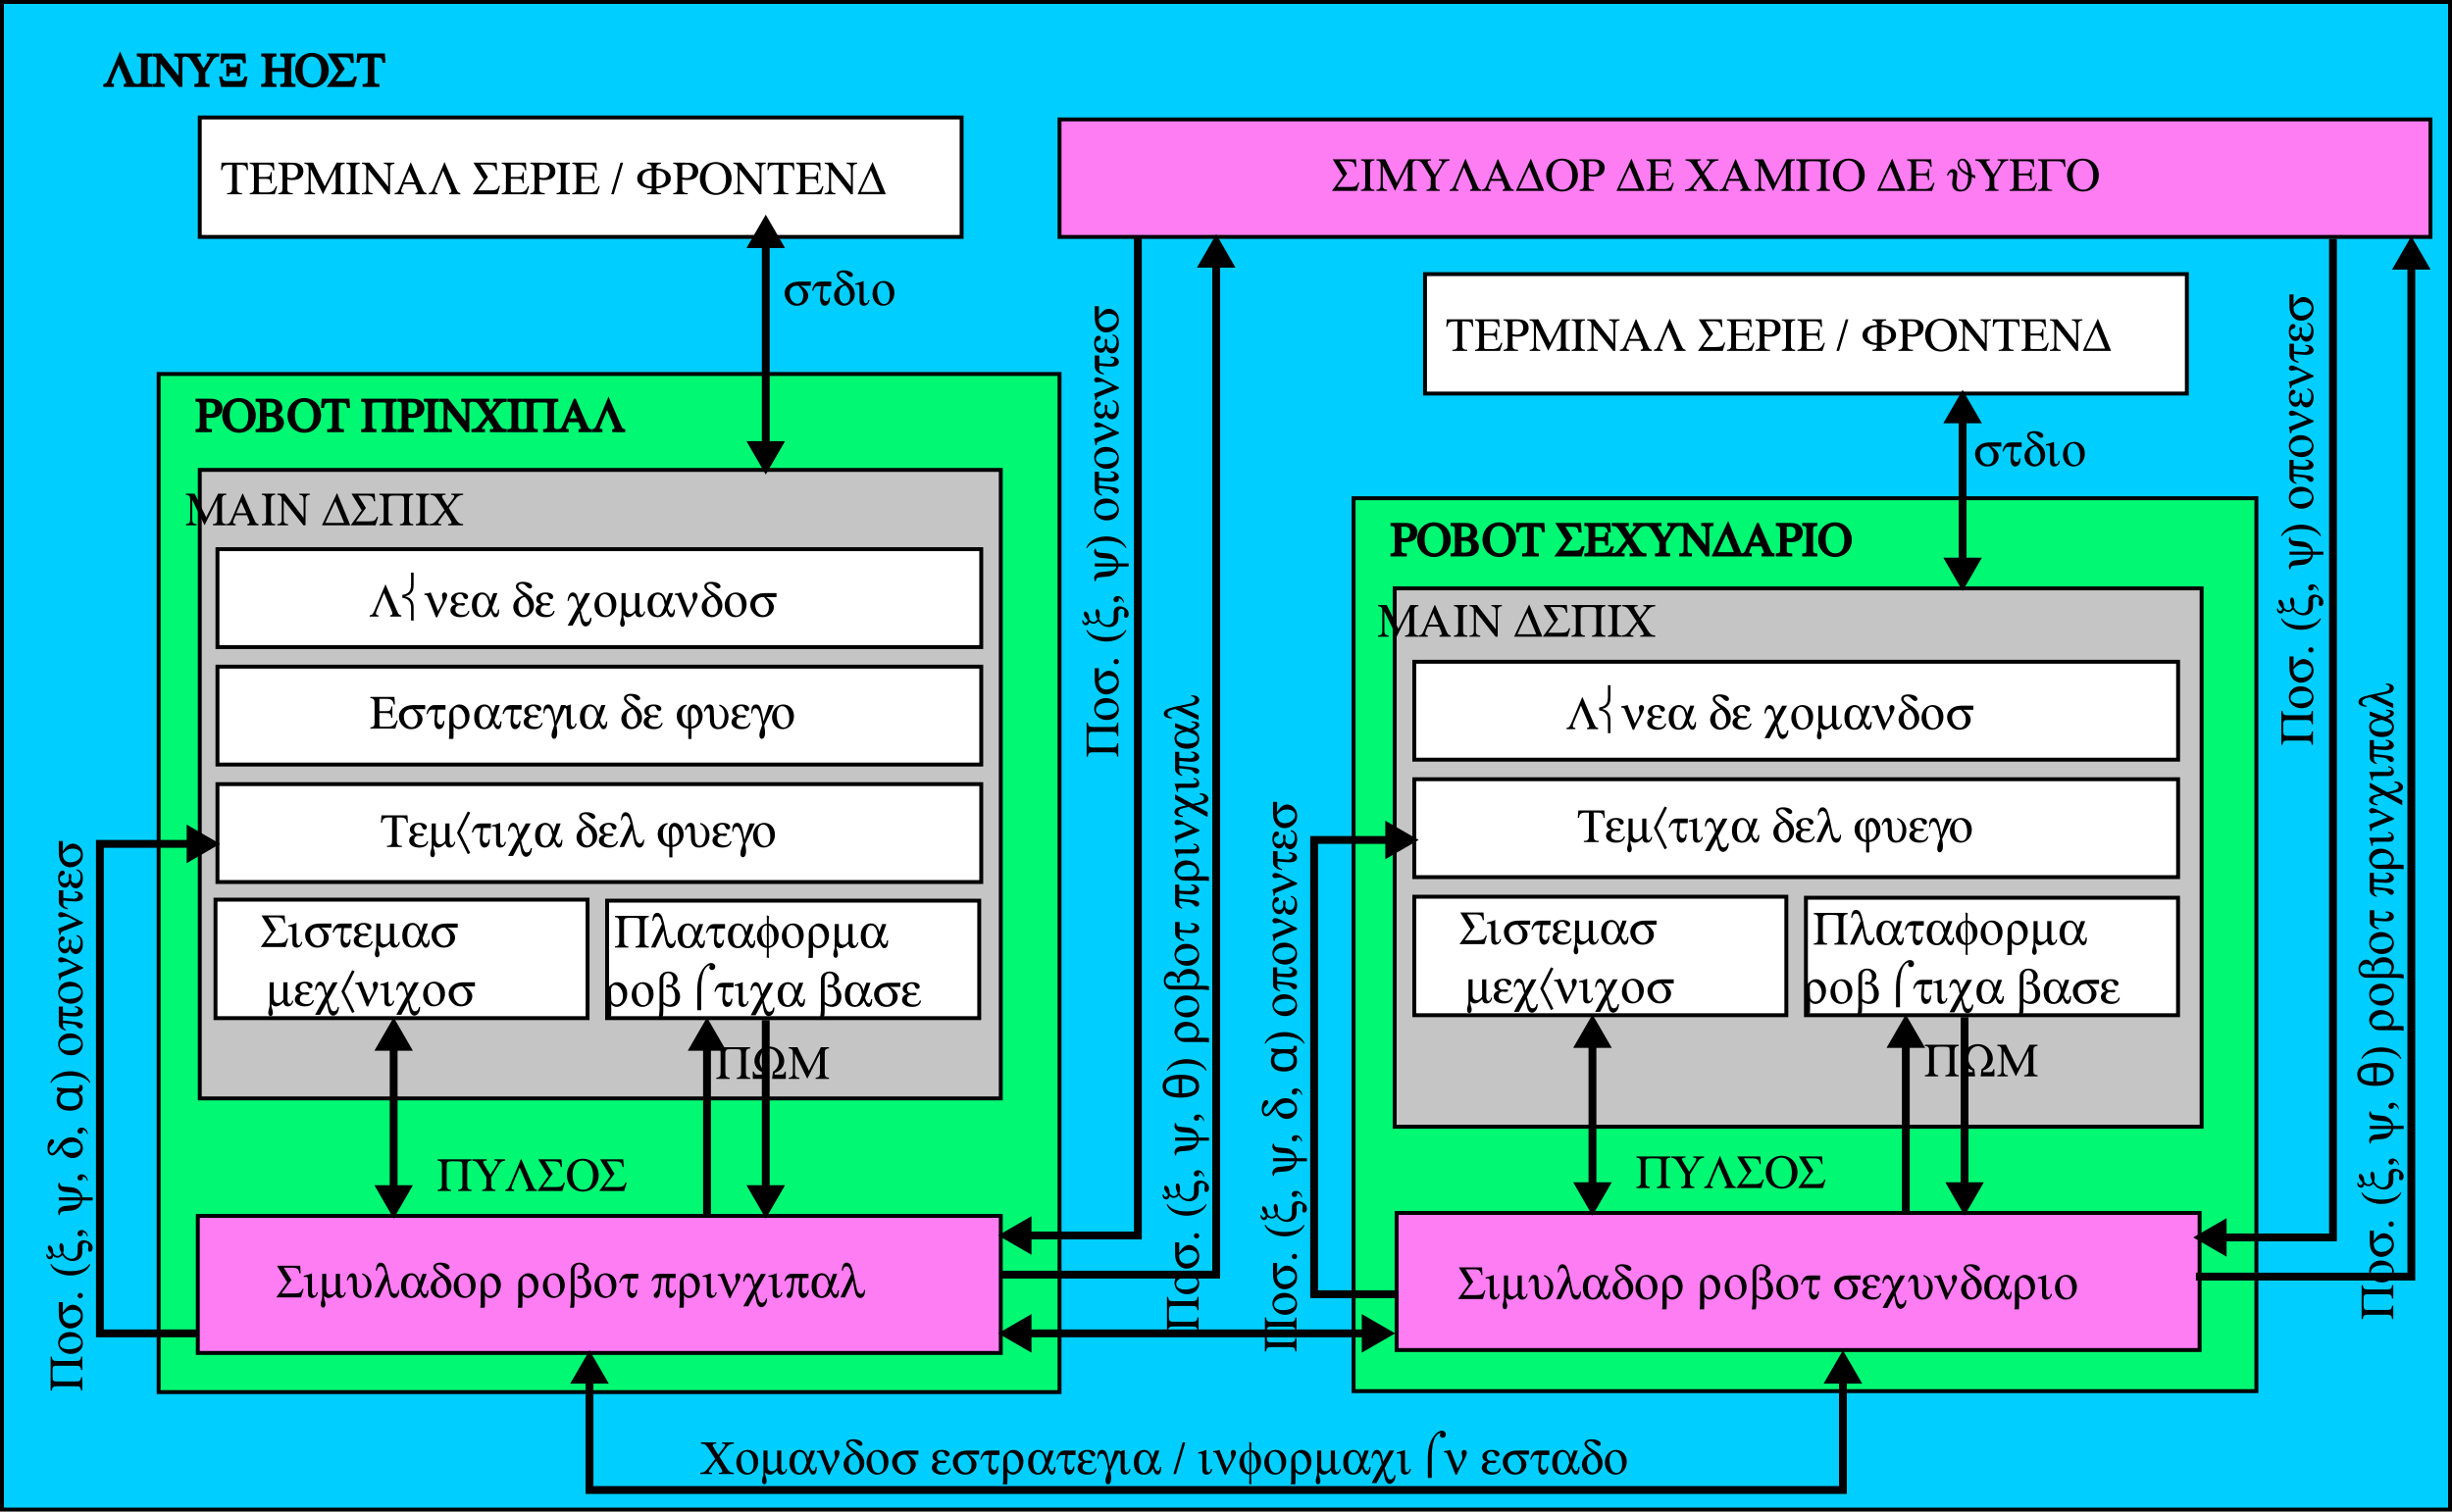
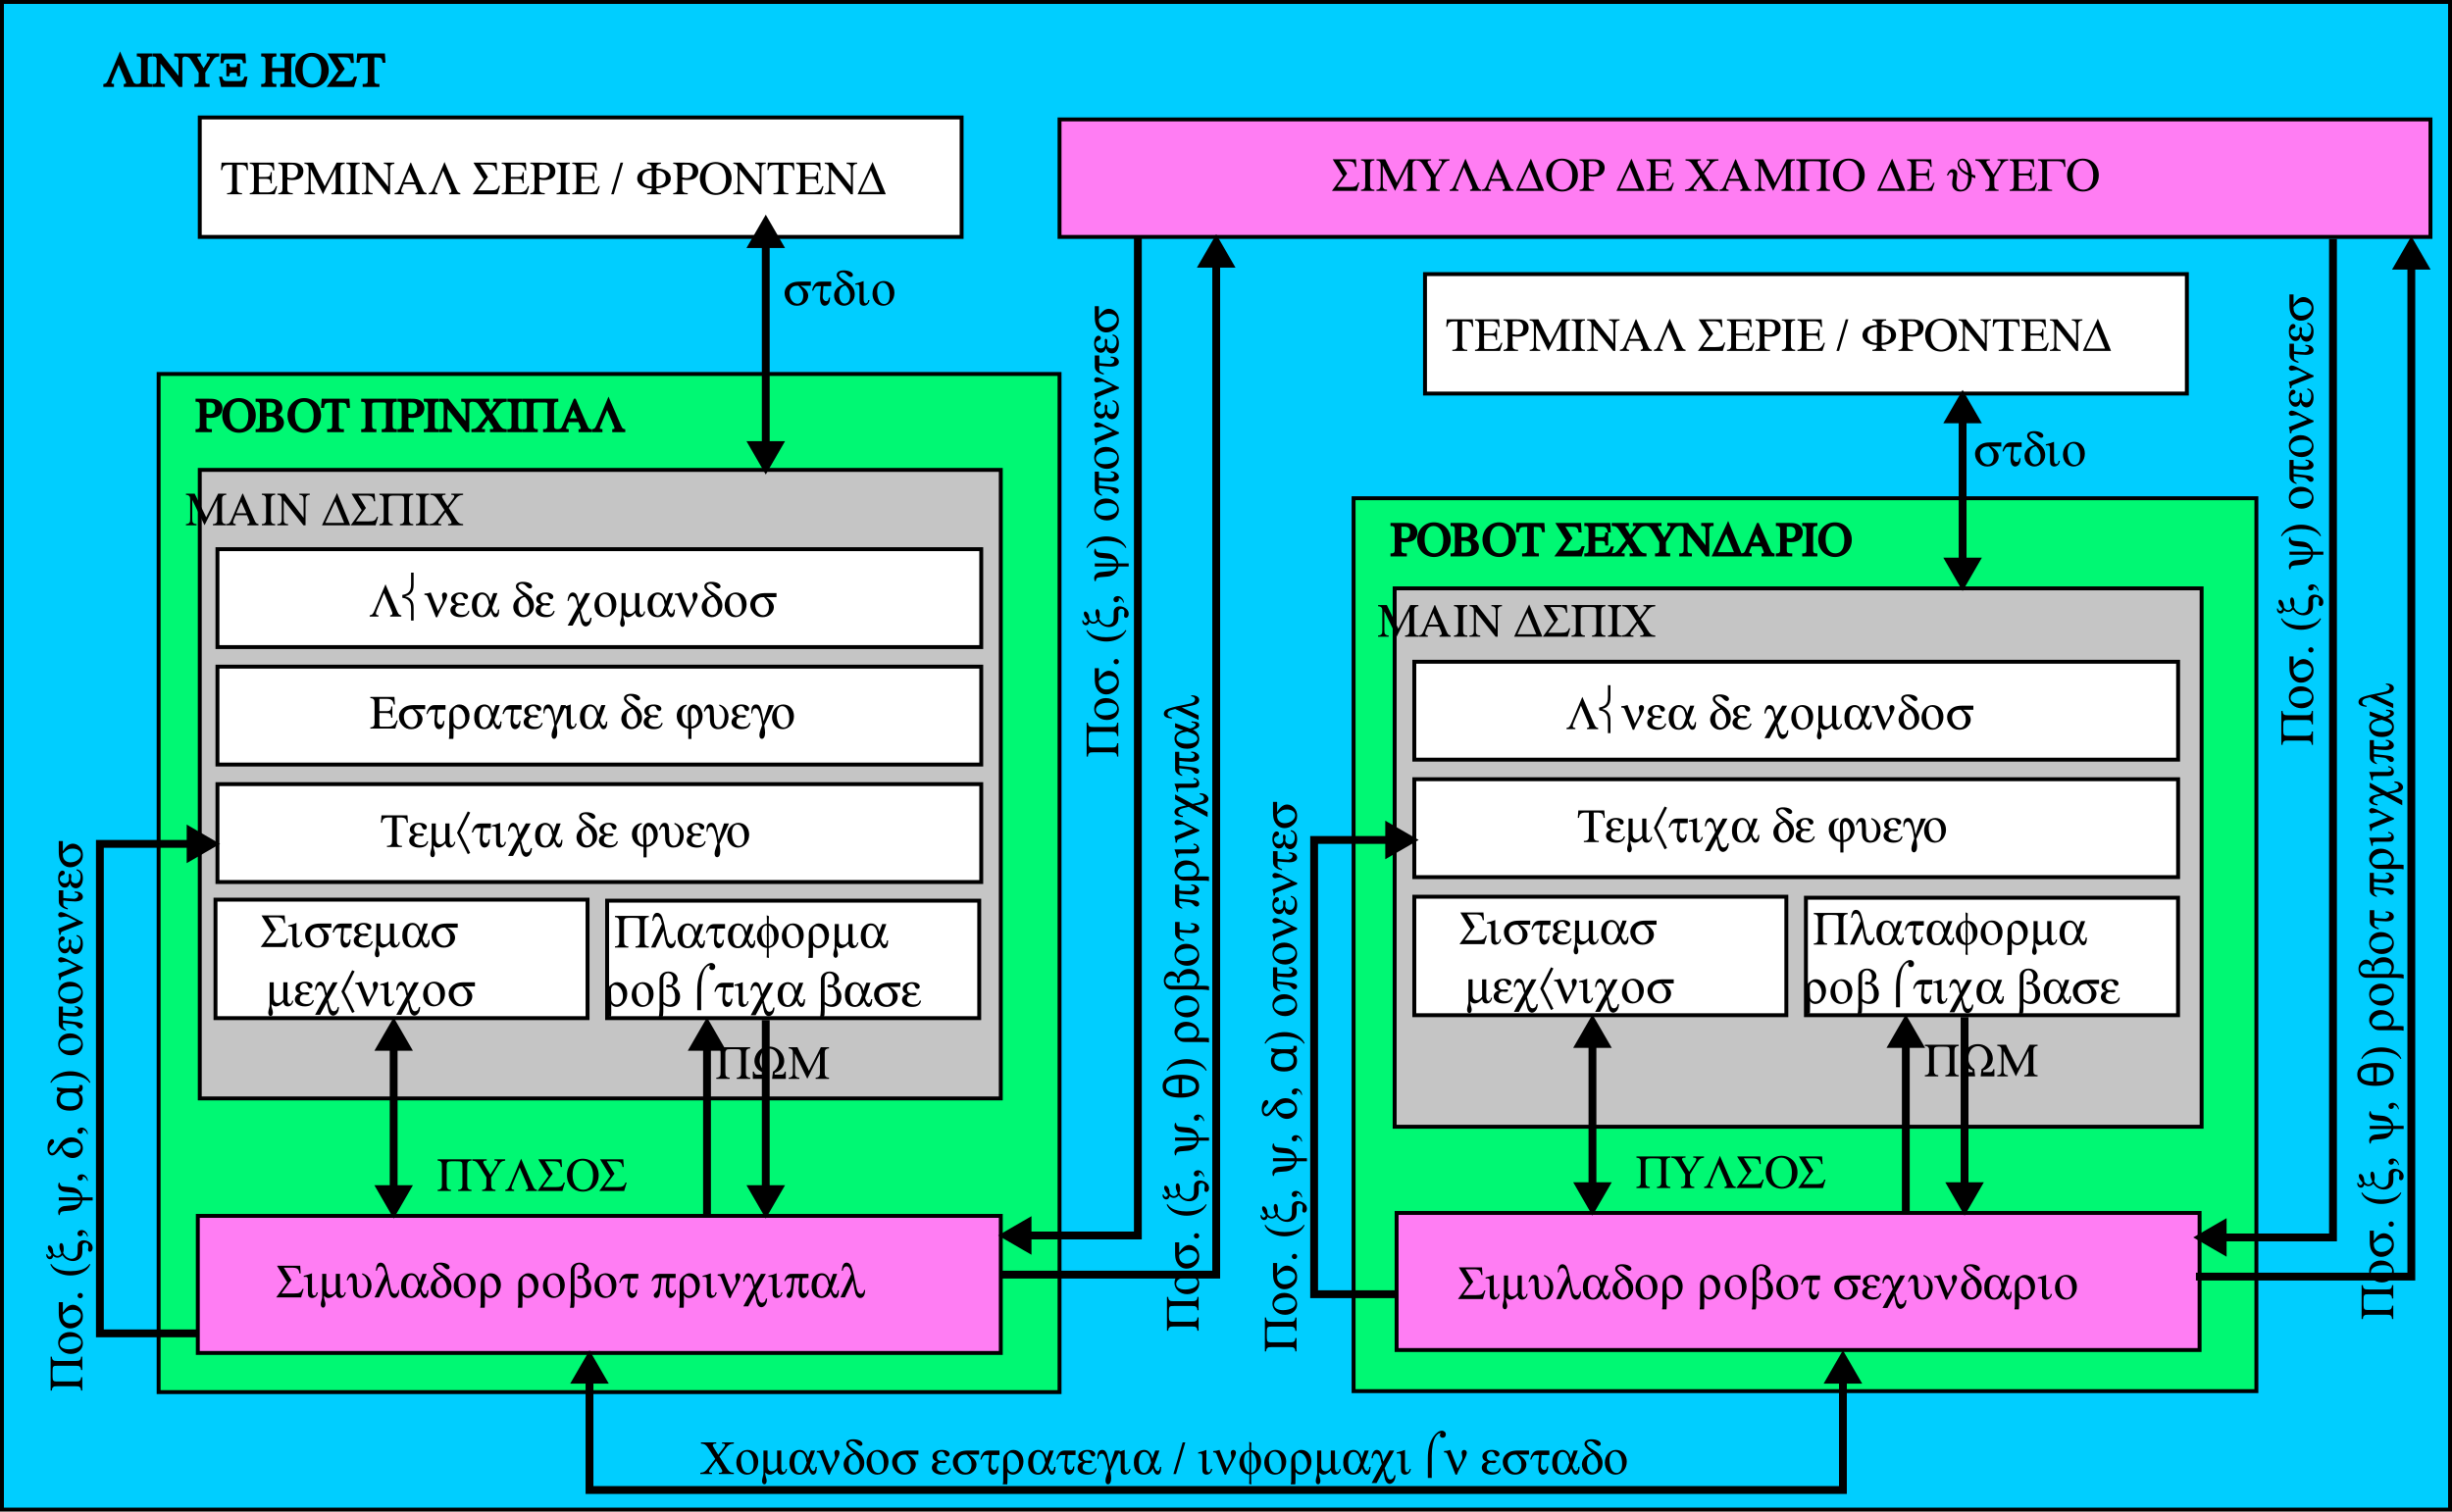
<svg xmlns="http://www.w3.org/2000/svg" xmlns:ns1="http://www.openswatchbook.org/uri/2009/osb" xmlns:xlink="http://www.w3.org/1999/xlink" width="626" height="386" id="svg2" version="1.1">
  <defs id="defs4">
    <linearGradient id="linearGradient21919" ns1:paint="solid">
      <stop style="stop-color:#000000;stop-opacity:1;" offset="0" id="stop21921" />
    </linearGradient>
    <linearGradient id="linearGradient21913" ns1:paint="solid">
      <stop style="stop-color:#000000;stop-opacity:1;" offset="0" id="stop21915" />
    </linearGradient>
    <linearGradient id="linearGradient12449" ns1:paint="solid">
      <stop style="stop-color:#000000;stop-opacity:1;" offset="0" id="stop12451" />
    </linearGradient>
    <marker orient="auto" refY="0" refX="0" id="Arrow1Mstart" style="overflow:visible">
      <path id="path7633" d="M 0,0 5,-5 -12.5,0 5,5 0,0 z" style="fill-rule:evenodd;stroke:#000000;stroke-width:1pt" transform="matrix(0.4,0,0,0.4,4,0)" />
    </marker>
    <marker orient="auto" refY="0" refX="0" id="Arrow1Mend" style="overflow:visible">
      <path id="path7636" d="M 0,0 5,-5 -12.5,0 5,5 0,0 z" style="fill-rule:evenodd;stroke:#000000;stroke-width:1pt" transform="matrix(-0.4,0,0,-0.4,-4,0)" />
    </marker>
    <marker orient="auto" refY="0" refX="0" id="Arrow1Lend" style="overflow:visible">
      <path id="path3855" d="M 0,0 5,-5 -12.5,0 5,5 0,0 z" style="fill-rule:evenodd;stroke:#000000;stroke-width:1pt" transform="matrix(-0.8,0,0,-0.8,-10,0)" />
    </marker>
    <marker orient="auto" refY="0" refX="0" id="Arrow1Lstart" style="overflow:visible">
      <path id="path3852" d="M 0,0 5,-5 -12.5,0 5,5 0,0 z" style="fill-rule:evenodd;stroke:#000000;stroke-width:1pt" transform="matrix(0.8,0,0,0.8,10,0)" />
    </marker>
    <marker orient="auto" refY="0" refX="0" id="Arrow1Mend-9" style="overflow:visible">
      <path id="path7636-1" d="M 0,0 5,-5 -12.5,0 5,5 0,0 z" style="fill-rule:evenodd;stroke:#000000;stroke-width:1pt" transform="matrix(-0.4,0,0,-0.4,-4,0)" />
    </marker>
    <marker orient="auto" refY="0" refX="0" id="marker9486" style="overflow:visible">
      <path id="path9488" d="M 0,0 5,-5 -12.5,0 5,5 0,0 z" style="fill-rule:evenodd;stroke:#000000;stroke-width:1pt" transform="matrix(-0.4,0,0,-0.4,-4,0)" />
    </marker>
    <marker orient="auto" refY="0" refX="0" id="marker9490" style="overflow:visible">
      <path id="path9492" d="M 0,0 5,-5 -12.5,0 5,5 0,0 z" style="fill-rule:evenodd;stroke:#000000;stroke-width:1pt" transform="matrix(-0.4,0,0,-0.4,-4,0)" />
    </marker>
    <linearGradient xlink:href="#linearGradient12449" id="linearGradient12453" x1="-940" y1="383.581" x2="-902.046" y2="383.581" gradientUnits="userSpaceOnUse" />
    <marker orient="auto" refY="0" refX="0" id="TriangleInM" style="overflow:visible">
      <path id="path7763" d="m 5.77,0 -8.65,5 0,-10 8.65,5 z" style="fill-rule:evenodd;stroke:#000000;stroke-width:1pt" transform="scale(-0.4,-0.4)" />
    </marker>
    <marker orient="auto" refY="0" refX="0" id="TriangleOutM" style="overflow:visible">
      <path id="path7772" d="m 5.77,0 -8.65,5 0,-10 8.65,5 z" style="fill-rule:evenodd;stroke:#000000;stroke-width:1pt" transform="scale(0.4,0.4)" />
    </marker>
    <marker orient="auto" refY="0" refX="0" id="marker19015" style="overflow:visible">
      <path id="path19017" d="m 5.77,0 -8.65,5 0,-10 8.65,5 z" style="fill-rule:evenodd;stroke:#000000;stroke-width:1pt" transform="scale(-0.4,-0.4)" />
    </marker>
    <marker orient="auto" refY="0" refX="0" id="marker19019" style="overflow:visible">
      <path id="path19021" d="m 5.77,0 -8.65,5 0,-10 8.65,5 z" style="fill-rule:evenodd;stroke:#000000;stroke-width:1pt" transform="scale(0.4,0.4)" />
    </marker>
    <marker orient="auto" refY="0" refX="0" id="marker19023" style="overflow:visible">
      <path id="path19025" d="m 5.77,0 -8.65,5 0,-10 8.65,5 z" style="fill-rule:evenodd;stroke:#000000;stroke-width:1pt" transform="scale(-0.4,-0.4)" />
    </marker>
    <marker orient="auto" refY="0" refX="0" id="marker19027" style="overflow:visible">
      <path id="path19029" d="m 5.77,0 -8.65,5 0,-10 8.65,5 z" style="fill-rule:evenodd;stroke:#000000;stroke-width:1pt" transform="scale(0.4,0.4)" />
    </marker>
    <marker orient="auto" refY="0" refX="0" id="marker19031" style="overflow:visible">
      <path id="path19033" d="m 5.77,0 -8.65,5 0,-10 8.65,5 z" style="fill-rule:evenodd;stroke:#000000;stroke-width:1pt" transform="scale(-0.4,-0.4)" />
    </marker>
    <marker orient="auto" refY="0" refX="0" id="marker19035" style="overflow:visible">
      <path id="path19037" d="m 5.77,0 -8.65,5 0,-10 8.65,5 z" style="fill-rule:evenodd;stroke:#000000;stroke-width:1pt" transform="scale(0.4,0.4)" />
    </marker>
    <marker orient="auto" refY="0" refX="0" id="marker19039" style="overflow:visible">
      <path id="path19041" d="m 5.77,0 -8.65,5 0,-10 8.65,5 z" style="fill-rule:evenodd;stroke:#000000;stroke-width:1pt" transform="scale(-0.4,-0.4)" />
    </marker>
    <marker orient="auto" refY="0" refX="0" id="marker19043" style="overflow:visible">
      <path id="path19045" d="m 5.77,0 -8.65,5 0,-10 8.65,5 z" style="fill-rule:evenodd;stroke:#000000;stroke-width:1pt" transform="scale(-0.4,-0.4)" />
    </marker>
    <marker orient="auto" refY="0" refX="0" id="marker19047" style="overflow:visible">
      <path id="path19049" d="m 5.77,0 -8.65,5 0,-10 8.65,5 z" style="fill-rule:evenodd;stroke:#000000;stroke-width:1pt" transform="scale(0.4,0.4)" />
    </marker>
    <marker orient="auto" refY="0" refX="0" id="marker19051" style="overflow:visible">
      <path id="path19053" d="m 5.77,0 -8.65,5 0,-10 8.65,5 z" style="fill-rule:evenodd;stroke:#000000;stroke-width:1pt" transform="scale(-0.4,-0.4)" />
    </marker>
    <marker orient="auto" refY="0" refX="0" id="marker19055" style="overflow:visible">
      <path id="path19057" d="m 5.77,0 -8.65,5 0,-10 8.65,5 z" style="fill-rule:evenodd;stroke:#000000;stroke-width:1pt" transform="scale(0.4,0.4)" />
    </marker>
    <marker orient="auto" refY="0" refX="0" id="marker19059" style="overflow:visible">
      <path id="path19061" d="m 5.77,0 -8.65,5 0,-10 8.65,5 z" style="fill-rule:evenodd;stroke:#000000;stroke-width:1pt" transform="scale(-0.4,-0.4)" />
    </marker>
    <marker orient="auto" refY="0" refX="0" id="marker19063" style="overflow:visible">
      <path id="path19065" d="m 5.77,0 -8.65,5 0,-10 8.65,5 z" style="fill-rule:evenodd;stroke:#000000;stroke-width:1pt" transform="scale(0.4,0.4)" />
    </marker>
    <marker orient="auto" refY="0" refX="0" id="marker19067" style="overflow:visible">
      <path id="path19069" d="m 5.77,0 -8.65,5 0,-10 8.65,5 z" style="fill-rule:evenodd;stroke:#000000;stroke-width:1pt" transform="scale(-0.4,-0.4)" />
    </marker>
    <marker orient="auto" refY="0" refX="0" id="marker19071" style="overflow:visible">
      <path id="path19073" d="m 5.77,0 -8.65,5 0,-10 8.65,5 z" style="fill-rule:evenodd;stroke:#000000;stroke-width:1pt" transform="scale(0.4,0.4)" />
    </marker>
    <marker orient="auto" refY="0" refX="0" id="marker19075" style="overflow:visible">
      <path id="path19077" d="m 5.77,0 -8.65,5 0,-10 8.65,5 z" style="fill-rule:evenodd;stroke:#000000;stroke-width:1pt" transform="scale(-0.4,-0.4)" />
    </marker>
    <marker orient="auto" refY="0" refX="0" id="marker19079" style="overflow:visible">
      <path id="path19081" d="m 5.77,0 -8.65,5 0,-10 8.65,5 z" style="fill-rule:evenodd;stroke:#000000;stroke-width:1pt" transform="scale(0.4,0.4)" />
    </marker>
    <marker orient="auto" refY="0" refX="0" id="marker19083" style="overflow:visible">
      <path id="path19085" d="m 5.77,0 -8.65,5 0,-10 8.65,5 z" style="fill-rule:evenodd;stroke:#000000;stroke-width:1pt" transform="scale(-0.4,-0.4)" />
    </marker>
    <marker orient="auto" refY="0" refX="0" id="marker19087" style="overflow:visible">
      <path id="path19089" d="m 5.77,0 -8.65,5 0,-10 8.65,5 z" style="fill-rule:evenodd;stroke:#000000;stroke-width:1pt" transform="scale(0.4,0.4)" />
    </marker>
    <marker orient="auto" refY="0" refX="0" id="TriangleInM-4" style="overflow:visible">
      <path id="path7763-1" d="m 5.77,0 -8.65,5 0,-10 8.65,5 z" style="fill-rule:evenodd;stroke:#000000;stroke-width:1pt" transform="scale(-0.4,-0.4)" />
    </marker>
    <marker orient="auto" refY="0" refX="0" id="TriangleOutM-0" style="overflow:visible">
      <path id="path7772-4" d="m 5.77,0 -8.65,5 0,-10 8.65,5 z" style="fill-rule:evenodd;stroke:#000000;stroke-width:1pt" transform="scale(0.4,0.4)" />
    </marker>
    <marker orient="auto" refY="0" refX="0" id="TriangleInM-7" style="overflow:visible">
      <path id="path7763-0" d="m 5.77,0 -8.65,5 0,-10 8.65,5 z" style="fill-rule:evenodd;stroke:#000000;stroke-width:1pt" transform="scale(-0.4,-0.4)" />
    </marker>
    <marker orient="auto" refY="0" refX="0" id="TriangleOutM-8" style="overflow:visible">
      <path id="path7772-6" d="m 5.77,0 -8.65,5 0,-10 8.65,5 z" style="fill-rule:evenodd;stroke:#000000;stroke-width:1pt" transform="scale(0.4,0.4)" />
    </marker>
    <marker orient="auto" refY="0" refX="0" id="TriangleInM-47" style="overflow:visible">
      <path id="path7763-9" d="m 5.77,0 -8.65,5 0,-10 8.65,5 z" style="fill-rule:evenodd;stroke:#000000;stroke-width:1pt" transform="scale(-0.4,-0.4)" />
    </marker>
    <marker orient="auto" refY="0" refX="0" id="TriangleOutM-3" style="overflow:visible">
      <path id="path7772-9" d="m 5.77,0 -8.65,5 0,-10 8.65,5 z" style="fill-rule:evenodd;stroke:#000000;stroke-width:1pt" transform="scale(0.4,0.4)" />
    </marker>
    <marker orient="auto" refY="0" refX="0" id="TriangleInM-1" style="overflow:visible">
      <path id="path7763-7" d="m 5.77,0 -8.65,5 0,-10 8.65,5 z" style="fill-rule:evenodd;stroke:#000000;stroke-width:1pt" transform="scale(-0.4,-0.4)" />
    </marker>
    <marker orient="auto" refY="0" refX="0" id="TriangleOutM-89" style="overflow:visible">
      <path id="path7772-1" d="m 5.77,0 -8.65,5 0,-10 8.65,5 z" style="fill-rule:evenodd;stroke:#000000;stroke-width:1pt" transform="scale(0.4,0.4)" />
    </marker>
    <marker orient="auto" refY="0" refX="0" id="TriangleInM-0" style="overflow:visible">
      <path id="path7763-8" d="m 5.77,0 -8.65,5 0,-10 8.65,5 z" style="fill-rule:evenodd;stroke:#000000;stroke-width:1pt" transform="scale(-0.4,-0.4)" />
    </marker>
    <marker orient="auto" refY="0" refX="0" id="TriangleOutM-1" style="overflow:visible">
      <path id="path7772-99" d="m 5.77,0 -8.65,5 0,-10 8.65,5 z" style="fill-rule:evenodd;stroke:#000000;stroke-width:1pt" transform="scale(0.4,0.4)" />
    </marker>
    <marker orient="auto" refY="0" refX="0" id="TriangleInM-8" style="overflow:visible">
      <path id="path7763-2" d="m 5.77,0 -8.65,5 0,-10 8.65,5 z" style="fill-rule:evenodd;stroke:#000000;stroke-width:1pt" transform="scale(-0.4,-0.4)" />
    </marker>
    <marker orient="auto" refY="0" refX="0" id="TriangleInM-3" style="overflow:visible">
      <path id="path7763-4" d="m 5.77,0 -8.65,5 0,-10 8.65,5 z" style="fill-rule:evenodd;stroke:#000000;stroke-width:1pt" transform="scale(-0.4,-0.4)" />
    </marker>
    <marker orient="auto" refY="0" refX="0" id="TriangleOutM-9" style="overflow:visible">
      <path id="path7772-0" d="m 5.77,0 -8.65,5 0,-10 8.65,5 z" style="fill-rule:evenodd;stroke:#000000;stroke-width:1pt" transform="scale(0.4,0.4)" />
    </marker>
    <marker orient="auto" refY="0" refX="0" id="TriangleInM-6" style="overflow:visible">
      <path id="path7763-21" d="m 5.77,0 -8.65,5 0,-10 8.65,5 z" style="fill-rule:evenodd;stroke:#000000;stroke-width:1pt" transform="scale(-0.4,-0.4)" />
    </marker>
    <marker orient="auto" refY="0" refX="0" id="TriangleOutM-2" style="overflow:visible">
      <path id="path7772-07" d="m 5.77,0 -8.65,5 0,-10 8.65,5 z" style="fill-rule:evenodd;stroke:#000000;stroke-width:1pt" transform="scale(0.4,0.4)" />
    </marker>
    <marker orient="auto" refY="0" refX="0" id="TriangleInM-77" style="overflow:visible">
      <path id="path7763-40" d="m 5.77,0 -8.65,5 0,-10 8.65,5 z" style="fill-rule:evenodd;stroke:#000000;stroke-width:1pt" transform="scale(-0.4,-0.4)" />
    </marker>
    <marker orient="auto" refY="0" refX="0" id="TriangleOutM-6" style="overflow:visible">
      <path id="path7772-47" d="m 5.77,0 -8.65,5 0,-10 8.65,5 z" style="fill-rule:evenodd;stroke:#000000;stroke-width:1pt" transform="scale(0.4,0.4)" />
    </marker>
    <marker orient="auto" refY="0" refX="0" id="marker21334" style="overflow:visible">
      <path id="path21336" d="m 5.77,0 -8.65,5 0,-10 8.65,5 z" style="fill-rule:evenodd;stroke:#000000;stroke-width:1pt" transform="scale(-0.4,-0.4)" />
    </marker>
    <marker orient="auto" refY="0" refX="0" id="marker21338" style="overflow:visible">
      <path id="path21340" d="m 5.77,0 -8.65,5 0,-10 8.65,5 z" style="fill-rule:evenodd;stroke:#000000;stroke-width:1pt" transform="scale(-0.4,-0.4)" />
    </marker>
    <marker orient="auto" refY="0" refX="0" id="TriangleOutM-37" style="overflow:visible">
      <path id="path7772-7" d="m 5.77,0 -8.65,5 0,-10 8.65,5 z" style="fill-rule:evenodd;stroke:#000000;stroke-width:1pt" transform="scale(0.4,0.4)" />
    </marker>
    <marker orient="auto" refY="0" refX="0" id="TriangleInM-2" style="overflow:visible">
      <path id="path7763-6" d="m 5.77,0 -8.65,5 0,-10 8.65,5 z" style="fill-rule:evenodd;stroke:#000000;stroke-width:1pt" transform="scale(-0.4,-0.4)" />
    </marker>
    <marker orient="auto" refY="0" refX="0" id="TriangleInM-10" style="overflow:visible">
      <path id="path7763-3" d="m 5.77,0 -8.65,5 0,-10 8.65,5 z" style="fill-rule:evenodd;stroke:#000000;stroke-width:1pt" transform="scale(-0.4,-0.4)" />
    </marker>
    <marker orient="auto" refY="0" refX="0" id="TriangleOutM-7" style="overflow:visible">
      <path id="path7772-8" d="m 5.77,0 -8.65,5 0,-10 8.65,5 z" style="fill-rule:evenodd;stroke:#000000;stroke-width:1pt" transform="scale(0.4,0.4)" />
    </marker>
    <marker orient="auto" refY="0" refX="0" id="TriangleOutM-4" style="overflow:visible">
      <path id="path7772-67" d="m 5.77,0 -8.65,5 0,-10 8.65,5 z" style="fill-rule:evenodd;stroke:#000000;stroke-width:1pt" transform="scale(0.4,0.4)" />
    </marker>
    <linearGradient xlink:href="#linearGradient21913" id="linearGradient21917" x1="-876.67" y1="161.288" x2="-825" y2="161.288" gradientUnits="userSpaceOnUse" />
    <linearGradient xlink:href="#linearGradient21919" id="linearGradient21923" x1="-876.67" y1="161.288" x2="-825" y2="161.288" gradientUnits="userSpaceOnUse" />
    <marker orient="auto" refY="0" refX="0" id="TriangleOutM-5" style="overflow:visible">
      <path id="path7772-97" d="m 5.77,0 -8.65,5 0,-10 8.65,5 z" style="fill-rule:evenodd;stroke:#000000;stroke-width:1pt" transform="scale(0.4,0.4)" />
    </marker>
    <marker orient="auto" refY="0" refX="0" id="TriangleInM-5" style="overflow:visible">
      <path id="path7763-33" d="m 5.77,0 -8.65,5 0,-10 8.65,5 z" style="fill-rule:evenodd;stroke:#000000;stroke-width:1pt" transform="scale(-0.4,-0.4)" />
    </marker>
    <marker orient="auto" refY="0" refX="0" id="TriangleOutM-83" style="overflow:visible">
      <path id="path7772-79" d="m 5.77,0 -8.65,5 0,-10 8.65,5 z" style="fill-rule:evenodd;stroke:#000000;stroke-width:1pt" transform="scale(0.4,0.4)" />
    </marker>
  </defs>
  <g id="layer1" transform="translate(1130.5,-81.86223)">
    <rect style="fill:#00ceff;fill-opacity:1;stroke:#000000;stroke-width:1;stroke-miterlimit:4;stroke-opacity:1;stroke-dasharray:none;stroke-dashoffset:0" id="rect2985-3-3-9-0-8-9" width="625" height="385" x="-1130" y="82.362" />
    <text xml:space="preserve" style="font-size:10px;font-style:normal;font-variant:normal;font-weight:normal;font-stretch:normal;text-align:center;line-height:125%;letter-spacing:0px;word-spacing:0px;text-anchor:middle;fill:#000000;fill-opacity:1;stroke:none;font-family:Symbol;-inkscape-font-specification:Symbol" x="430.159" y="232.118" id="text5719">
      <tspan id="tspan5721" x="430.159" y="232.118" />
    </text>
    <text xml:space="preserve" style="font-size:10px;font-style:normal;font-variant:normal;font-weight:normal;font-stretch:normal;text-align:center;line-height:125%;letter-spacing:0px;word-spacing:0px;text-anchor:middle;fill:#000000;fill-opacity:1;stroke:none;font-family:Symbol;-inkscape-font-specification:Symbol" x="214.152" y="97.768" id="text5778">
      <tspan id="tspan5780" x="214.152" y="97.768" />
    </text>
    <text xml:space="preserve" style="font-size:10px;font-style:normal;font-variant:normal;font-weight:normal;font-stretch:normal;text-align:center;line-height:125%;letter-spacing:0px;word-spacing:0px;text-anchor:middle;fill:#000000;fill-opacity:1;stroke:none;font-family:Symbol;-inkscape-font-specification:Symbol" x="679.328" y="232.118" id="text5719-6">
      <tspan id="tspan5721-8" x="679.328" y="232.118" />
    </text>
    <text xml:space="preserve" style="font-size:10px;font-style:normal;font-variant:normal;font-weight:normal;font-stretch:normal;text-align:center;line-height:125%;letter-spacing:0px;word-spacing:0px;text-anchor:middle;fill:#000000;fill-opacity:1;stroke:none;font-family:Symbol;-inkscape-font-specification:Symbol" x="445.982" y="79.08" id="text5885">
      <tspan id="tspan5887" x="445.982" y="79.08" />
    </text>
    <text xml:space="preserve" style="font-size:10px;font-style:normal;font-variant:normal;font-weight:normal;font-stretch:normal;text-align:center;line-height:125%;letter-spacing:0px;word-spacing:0px;text-anchor:middle;fill:#000000;fill-opacity:1;stroke:none;font-family:Symbol;-inkscape-font-specification:Symbol" x="535.886" y="70.494" id="text5778-9">
      <tspan id="tspan5780-1" x="535.886" y="70.494" />
    </text>
    <text xml:space="preserve" style="font-size:10px;font-style:normal;font-variant:normal;font-weight:normal;font-stretch:normal;line-height:125%;letter-spacing:0px;word-spacing:0px;fill:#000000;fill-opacity:1;stroke:none;font-family:Symbol;-inkscape-font-specification:Symbol" x="192.857" y="111.561" id="text4240" transform="translate(21.47346,-5.454824)">
      <tspan id="tspan4242" x="192.857" y="111.561" />
    </text>
    <text xml:space="preserve" style="font-size:12px;font-style:normal;font-variant:normal;font-weight:bold;font-stretch:normal;text-align:center;line-height:125%;letter-spacing:0px;word-spacing:0px;text-anchor:middle;fill:#000000;fill-opacity:1;stroke:none;font-family:Symbol;-inkscape-font-specification:Symbol Bold" x="-1060.858" y="104.07" id="text5782-9-2">
      <tspan id="tspan5784-6-2" x="-1060.858" y="104.07">LINUX HOST</tspan>
    </text>
    <rect style="fill:#ffffff;fill-opacity:1;stroke:#000000;stroke-width:1;stroke-miterlimit:4;stroke-opacity:1;stroke-dasharray:none;stroke-dashoffset:0" id="rect2985-3-3-2-2-4" width="194.5" height="30.5" x="-1079.5" y="111.862" />
    <text xml:space="preserve" style="font-size:12px;font-style:normal;font-variant:normal;font-weight:normal;font-stretch:normal;text-align:center;line-height:125%;letter-spacing:0px;word-spacing:0px;text-anchor:middle;fill:#000000;fill-opacity:1;stroke:none;font-family:Symbol;-inkscape-font-specification:Symbol" x="-981.881" y="131.48" id="text5656-7">
      <tspan x="-981.881" y="131.48" id="tspan4238-7">TERMINAL SERIE / FRONTEND</tspan>
    </text>
    <text xml:space="preserve" style="font-size:12px;font-style:normal;font-variant:normal;font-weight:normal;font-stretch:normal;line-height:125%;letter-spacing:0px;word-spacing:0px;fill:#000000;fill-opacity:1;stroke:none;font-family:Symbol;-inkscape-font-specification:Symbol" x="-930.552" y="159.784" id="text5260">
      <tspan x="-930.552" y="159.784" id="tspan19619">stdio</tspan>
    </text>
    <rect style="fill:#00f873;fill-opacity:1;stroke:#000000;stroke-width:1;stroke-miterlimit:4;stroke-opacity:1;stroke-dasharray:none;stroke-dashoffset:0" id="rect2985-3-3-9-0-7-7-5" width="230" height="260" x="-1090" y="177.362" />
    <rect style="fill:#c5c5c5;fill-opacity:1;stroke:#000000;stroke-width:1;stroke-miterlimit:4;stroke-opacity:1;stroke-dasharray:none;stroke-dashoffset:0" id="rect2985-3-3-9-0-7-7-54" width="204.5" height="160.5" x="-1079.5" y="201.862" />
    <rect style="fill:#ffffff;fill-opacity:1;stroke:#000000;stroke-width:1;stroke-miterlimit:4;stroke-opacity:1;stroke-dasharray:none;stroke-dashoffset:0" id="rect2985-3-3-5-1-1-8" width="195" height="25" x="-1074.984" y="282.103" />
    <rect style="fill:#ffffff;fill-opacity:1;stroke:#000000;stroke-width:1;stroke-miterlimit:4;stroke-opacity:1;stroke-dasharray:none;stroke-dashoffset:0" id="rect2985-3-3-2-0-8-1" width="195" height="25" x="-1074.984" y="252.103" />
    <text xml:space="preserve" style="font-size:12px;font-style:normal;font-variant:normal;font-weight:normal;font-stretch:normal;text-align:center;line-height:125%;letter-spacing:0px;word-spacing:0px;text-anchor:middle;fill:#000000;fill-opacity:1;stroke:none;font-family:Symbol;-inkscape-font-specification:Symbol" x="-1040.215" y="216.002" id="text5782-4-9-2">
      <tspan id="tspan5784-9-2-8" x="-1040.215" y="216.002">MAIN DSPIC</tspan>
    </text>
    <rect style="fill:#ffffff;fill-opacity:1;stroke:#000000;stroke-width:1;stroke-miterlimit:4;stroke-opacity:1;stroke-dasharray:none;stroke-dashoffset:0" id="rect2985-3-3-2-0-8-2-9" width="195" height="25" x="-1074.984" y="222.103" />
    <text xml:space="preserve" style="font-size:12px;font-style:normal;font-variant:normal;font-weight:normal;font-stretch:normal;line-height:125%;letter-spacing:0px;word-spacing:0px;fill:#000000;fill-opacity:1;stroke:none;font-family:Symbol;-inkscape-font-specification:Symbol" x="-1036.195" y="239.317" id="text5648-7-2-2-3">
      <tspan id="tspan5650-1-6-8-6" x="-1036.195" y="239.317">Línea de comandos</tspan>
    </text>
    <text xml:space="preserve" style="font-size:12px;font-style:normal;font-variant:normal;font-weight:normal;font-stretch:normal;line-height:125%;letter-spacing:0px;word-spacing:0px;fill:#000000;fill-opacity:1;stroke:none;font-family:Symbol;-inkscape-font-specification:Symbol" x="-1033.638" y="298.154" id="text5640-2-0-80">
-       <tspan id="tspan5642-5-6-2" x="-1033.638" y="298.154">Temática del juego</tspan>
+       <tspan id="tspan5642-5-6-2" x="-1033.638" y="298.154">Temática de juego</tspan>
    </text>
    <text xml:space="preserve" style="font-size:12px;font-style:normal;font-variant:normal;font-weight:normal;font-stretch:normal;line-height:125%;letter-spacing:0px;word-spacing:0px;fill:#000000;fill-opacity:1;stroke:none;font-family:Symbol;-inkscape-font-specification:Symbol" x="-1036.342" y="267.914" id="text5648-7-2-1">
      <tspan id="tspan5650-1-6-0" x="-1036.342" y="267.914">Estrategia de juego</tspan>
    </text>
    <path style="fill:none;stroke:#000000;stroke-width:1px;stroke-linecap:butt;stroke-linejoin:miter;stroke-opacity:1" d="m -742.687,351.688 0,0" id="path5971-5" />
    <rect style="fill:#ff7df3;fill-opacity:1;stroke:#000000;stroke-width:1;stroke-miterlimit:4;stroke-opacity:1;stroke-dasharray:none;stroke-dashoffset:0" id="rect2985-3-3-9-0-7-7-0-5-6" width="205" height="35" x="-1080" y="392.362" />
    <text xml:space="preserve" style="font-size:12px;font-style:normal;font-variant:normal;font-weight:normal;font-stretch:normal;text-align:center;line-height:125%;letter-spacing:0px;word-spacing:0px;text-anchor:middle;fill:#000000;fill-opacity:1;stroke:none;font-family:Symbol;-inkscape-font-specification:Symbol" x="-977.336" y="413.173" id="text5648-7-2-7-4-5">
      <tspan x="-977.336" y="413.173" id="tspan20502">Simulador robot principal</tspan>
    </text>
    <text xml:space="preserve" style="font-size:12px;font-style:normal;font-variant:normal;font-weight:normal;font-stretch:normal;text-align:end;line-height:125%;letter-spacing:0px;word-spacing:0px;text-anchor:end;fill:#000000;fill-opacity:1;stroke:none;font-family:Symbol;-inkscape-font-specification:Symbol" x="-903.822" y="357.362" id="text5365-4">
      <tspan id="tspan5367-5" x="-903.822" y="357.362">PWM</tspan>
    </text>
    <text xml:space="preserve" style="font-size:12px;font-style:normal;font-variant:normal;font-weight:normal;font-stretch:normal;line-height:125%;letter-spacing:0px;word-spacing:0px;fill:#000000;fill-opacity:1;stroke:none;font-family:Symbol;-inkscape-font-specification:Symbol" x="-1080.918" y="192.221" id="text5523">
      <tspan id="tspan5525" x="-1080.918" y="192.221" style="font-weight:bold;-inkscape-font-specification:Symbol Bold;font-size:12px">ROBOT PRINCIPAL</tspan>
    </text>
    <rect style="fill:#00f873;fill-opacity:1;stroke:#000000;stroke-width:1;stroke-miterlimit:4;stroke-opacity:1;stroke-dasharray:none;stroke-dashoffset:0" id="rect2985-3-3-9-0-7-7-5-8" width="230.484" height="228.018" x="-784.926" y="209.095" />
    <rect style="fill:#c5c5c5;fill-opacity:1;stroke:#000000;stroke-width:1;stroke-miterlimit:4;stroke-opacity:1;stroke-dasharray:none;stroke-dashoffset:0" id="rect2985-3-3-9-0-7-7-56" width="206.016" height="137.482" x="-774.442" y="232.112" />
    <rect style="fill:#ffffff;fill-opacity:1;stroke:#000000;stroke-width:1;stroke-miterlimit:4;stroke-opacity:1;stroke-dasharray:none;stroke-dashoffset:0" id="rect2985-3-3-5-1-1-1" width="195" height="25" x="-769.426" y="280.853" />
    <text xml:space="preserve" style="font-size:12px;font-style:normal;font-variant:normal;font-weight:normal;font-stretch:normal;text-align:center;line-height:125%;letter-spacing:0px;word-spacing:0px;text-anchor:middle;fill:#000000;fill-opacity:1;stroke:none;font-family:Symbol;-inkscape-font-specification:Symbol" x="-735.857" y="244.453" id="text5782-4-9-5">
      <tspan id="tspan5784-9-2-9" x="-735.857" y="244.453">MAIN DSPIC</tspan>
    </text>
    <rect style="fill:#ffffff;fill-opacity:1;stroke:#000000;stroke-width:1;stroke-miterlimit:4;stroke-opacity:1;stroke-dasharray:none;stroke-dashoffset:0" id="rect2985-3-3-2-0-8-2-8" width="195" height="25" x="-769.426" y="250.853" />
    <text xml:space="preserve" style="font-size:12px;font-style:normal;font-variant:normal;font-weight:normal;font-stretch:normal;line-height:125%;letter-spacing:0px;word-spacing:0px;fill:#000000;fill-opacity:1;stroke:none;font-family:Symbol;-inkscape-font-specification:Symbol" x="-730.637" y="268.067" id="text5648-7-2-2-4">
      <tspan id="tspan5650-1-6-8-8" x="-730.637" y="268.067">Línea de comandos</tspan>
    </text>
    <text xml:space="preserve" style="font-size:12px;font-style:normal;font-variant:normal;font-weight:normal;font-stretch:normal;line-height:125%;letter-spacing:0px;word-spacing:0px;fill:#000000;fill-opacity:1;stroke:none;font-family:Symbol;-inkscape-font-specification:Symbol" x="-728.08" y="296.904" id="text5640-2-0-1">
-       <tspan id="tspan5642-5-6-0" x="-728.08" y="296.904">Temática del juego</tspan>
+       <tspan id="tspan5642-5-6-0" x="-728.08" y="296.904">Temática de juego</tspan>
    </text>
    <text xml:space="preserve" style="font-size:12px;font-style:normal;font-variant:normal;font-weight:normal;font-stretch:normal;line-height:125%;letter-spacing:0px;word-spacing:0px;fill:#000000;fill-opacity:1;stroke:none;font-family:Symbol;-inkscape-font-specification:Symbol" x="-775.844" y="223.953" id="text5523-4">
      <tspan id="tspan5525-6" x="-775.844" y="223.953" style="font-weight:bold;-inkscape-font-specification:Symbol Bold;font-size:12px">ROBOT SECUNDARIO</tspan>
    </text>
    <text xml:space="preserve" style="font-size:12px;font-style:normal;font-variant:normal;font-weight:normal;font-stretch:normal;text-align:end;line-height:125%;letter-spacing:0px;word-spacing:0px;text-anchor:end;fill:#000000;fill-opacity:1;fill-rule:nonzero;stroke:none;font-family:Symbol;-inkscape-font-specification:Symbol" x="-955.466" y="386.002" id="text5365-4-4">
      <tspan id="tspan5367-5-0" x="-955.466" y="386.002" style="text-align:end;text-anchor:end;fill:#000000;fill-opacity:1;fill-rule:nonzero;font-size:12px">PULSOS</tspan>
    </text>
    <rect style="fill:#ff7df3;fill-opacity:1;stroke:#000000;stroke-width:1;stroke-miterlimit:4;stroke-opacity:1;stroke-dasharray:none;stroke-dashoffset:0" id="rect2985-3-3-2-2-9-6" width="350" height="30" x="-860" y="112.362" />
    <text xml:space="preserve" style="font-size:12px;font-style:normal;font-variant:normal;font-weight:normal;font-stretch:normal;text-align:center;line-height:125%;letter-spacing:0px;word-spacing:0px;text-anchor:middle;fill:#000000;fill-opacity:1;stroke:none;font-family:Symbol;-inkscape-font-specification:Symbol" x="-685.059" y="130.614" id="text3971-0">
      <tspan x="-685.059" y="130.614" id="tspan4236-7">SIMULADOR DE CAMPO DE JUEGO</tspan>
    </text>
    <path style="fill:none;stroke:#000000;stroke-width:2;stroke-linecap:butt;stroke-linejoin:miter;stroke-miterlimit:4;stroke-opacity:1;stroke-dasharray:none;marker-start:url(#TriangleInM);marker-end:url(#TriangleOutM)" d="m -935,197.362 0,-55" id="path5258-0-8" />
    <path id="path19655" d="m -820,147.362 0,260 -55,0" style="fill:none;stroke:#000000;stroke-width:2;stroke-linecap:butt;stroke-linejoin:miter;stroke-miterlimit:4;stroke-opacity:1;stroke-dasharray:none;marker-start:url(#TriangleInM);marker-end:none" />
    <path id="path19655-2" d="m -840,142.362 0,255 -30,0" style="fill:none;stroke:#000000;stroke-width:2;stroke-linecap:butt;stroke-linejoin:miter;stroke-miterlimit:4;stroke-opacity:1;stroke-dasharray:none;marker-end:url(#TriangleOutM)" />
    <text xml:space="preserve" style="font-size:12px;font-style:normal;font-variant:normal;font-weight:normal;font-stretch:normal;text-align:end;line-height:125%;letter-spacing:0px;word-spacing:0px;text-anchor:end;fill:#000000;fill-opacity:1;stroke:none;font-family:Symbol;-inkscape-font-specification:Symbol" x="-244.392" y="-824.496" id="text19689-8" transform="matrix(0,-1,1,0,0,0)">
      <tspan x="-244.392" y="-824.496" id="tspan21474">Pos. (x, y, θ) robot principal</tspan>
    </text>
-     <path style="fill:none;stroke:#000000;stroke-width:2;stroke-linecap:butt;stroke-linejoin:miter;stroke-miterlimit:4;stroke-opacity:1;stroke-dasharray:none;marker-start:url(#TriangleInM);marker-end:url(#TriangleOutM)" d="m -780,422.362 -90,0" id="path5258-0-8-5" />
    <text xml:space="preserve" style="font-size:12px;font-style:normal;font-variant:normal;font-weight:normal;font-stretch:normal;line-height:125%;letter-spacing:0px;word-spacing:0px;fill:#000000;fill-opacity:1;stroke:none;font-family:Symbol;-inkscape-font-specification:Symbol" x="-978.333" y="337.873" id="text20504" transform="translate(84.5,96.86222)">
      <tspan id="tspan20506" x="-978.333" y="337.873" />
    </text>
    <rect style="fill:#ffffff;fill-opacity:1;stroke:#000000;stroke-width:1;stroke-miterlimit:4;stroke-opacity:1;stroke-dasharray:none;stroke-dashoffset:0" id="rect2985-3-3-5-1-2-9-68-9" width="94.984" height="30.259" x="-1075.484" y="311.603" />
    <rect style="fill:#ffffff;fill-opacity:1;stroke:#000000;stroke-width:1;stroke-miterlimit:4;stroke-opacity:1;stroke-dasharray:none;stroke-dashoffset:0" id="rect2985-3-3-5-1-2-9-3-33-9" width="95" height="30" x="-975.5" y="311.862" />
    <text id="text4815-8-3" y="323.706" x="-1028.241" style="font-size:12px;font-style:normal;font-variant:normal;font-weight:normal;font-stretch:normal;text-align:center;line-height:125%;letter-spacing:0px;word-spacing:0px;text-anchor:middle;fill:#000000;fill-opacity:1;stroke:none;font-family:Symbol;-inkscape-font-specification:Symbol" xml:space="preserve">
      <tspan y="323.706" x="-1028.241" id="tspan5211-0-5">Sistemas</tspan>
      <tspan y="338.706" x="-1028.241" id="tspan5253-47-7">mecánicos</tspan>
    </text>
    <path style="fill:none;stroke:#000000;stroke-width:2;stroke-linecap:butt;stroke-linejoin:miter;stroke-miterlimit:4;stroke-opacity:1;stroke-dasharray:none;marker-start:url(#TriangleInM);marker-end:none" d="m -950,347.362 0,45" id="path5258-0-8-7" />
    <text xml:space="preserve" style="font-size:12px;font-style:normal;font-variant:normal;font-weight:normal;font-stretch:normal;text-align:center;line-height:125%;letter-spacing:0px;word-spacing:0px;text-anchor:middle;fill:#000000;fill-opacity:1;stroke:none;font-family:Symbol;-inkscape-font-specification:Symbol" x="-928.226" y="323.836" id="text5636-1-3-3-9">
      <tspan id="tspan5638-0-6-8-4" x="-928.226" y="323.836">Plataforma</tspan>
      <tspan id="tspan4813-3-5" x="-928.226" y="338.836">robótica base</tspan>
    </text>
    <path style="fill:none;stroke:#000000;stroke-width:2;stroke-linecap:butt;stroke-linejoin:miter;stroke-miterlimit:4;stroke-opacity:1;stroke-dasharray:none;marker-start:url(#TriangleInM);marker-end:none" d="m -935,387.362 0,-45" id="path5258-0-8-7-5" />
    <path style="fill:none;stroke:#000000;stroke-width:2;stroke-linecap:butt;stroke-linejoin:miter;stroke-miterlimit:4;stroke-opacity:1;stroke-dasharray:none;marker-start:url(#TriangleInM);marker-end:url(#TriangleOutM)" d="m -1030,387.362 0,-40" id="path5258-0-8-2" />
    <text xml:space="preserve" style="font-size:12px;font-style:normal;font-variant:normal;font-weight:normal;font-stretch:normal;text-align:center;line-height:125%;letter-spacing:0px;word-spacing:0px;text-anchor:middle;fill:#000000;fill-opacity:1;stroke:none;font-family:Symbol;-inkscape-font-specification:Symbol" x="-825.604" y="458.282" id="text19689-8-0">
      <tspan x="-825.604" y="458.282" id="tspan20958">Comandos estrategia / información estado</tspan>
    </text>
    <path style="fill:none;stroke:#000000;stroke-width:2;stroke-linecap:butt;stroke-linejoin:miter;stroke-miterlimit:4;stroke-opacity:1;stroke-dasharray:none;marker-start:none;marker-end:url(#TriangleOutM)" d="m -1080,422.362 -25,0 0,-125 25,0" id="path17091-3" />
    <text xml:space="preserve" style="font-size:12px;font-style:normal;font-variant:normal;font-weight:normal;font-stretch:normal;text-align:end;line-height:125%;letter-spacing:0px;word-spacing:0px;text-anchor:end;fill:#000000;fill-opacity:1;stroke:none;font-family:Symbol;-inkscape-font-specification:Symbol" x="-275.462" y="-1109.496" id="text19689-0" transform="matrix(0,-1,1,0,0,0)">
      <tspan x="-275.462" y="-1109.496" id="tspan19693-6">Pos. (x, y, d, α) oponentes</tspan>
      <tspan x="-275.462" y="-1094.162" id="tspan21318" />
    </text>
    <rect style="fill:#ff7df3;fill-opacity:1;stroke:#000000;stroke-width:1;stroke-miterlimit:4;stroke-opacity:1;stroke-dasharray:none;stroke-dashoffset:0" id="rect2985-3-3-9-0-7-7-0-5-6-4" width="205" height="35" x="-773.942" y="391.612" />
    <text xml:space="preserve" style="font-size:12px;font-style:normal;font-variant:normal;font-weight:normal;font-stretch:normal;text-align:center;line-height:125%;letter-spacing:0px;word-spacing:0px;text-anchor:middle;fill:#000000;fill-opacity:1;stroke:none;font-family:Symbol;-inkscape-font-specification:Symbol" x="-671.512" y="413.586" id="text5648-7-2-7-4-5-8">
      <tspan x="-671.512" y="413.586" id="tspan20502-5">Simulador robot secundario</tspan>
    </text>
    <text xml:space="preserve" style="font-size:12px;font-style:normal;font-variant:normal;font-weight:normal;font-stretch:normal;text-align:end;line-height:125%;letter-spacing:0px;word-spacing:0px;text-anchor:end;fill:#000000;fill-opacity:1;stroke:none;font-family:Symbol;-inkscape-font-specification:Symbol" x="-595.27" y="356.736" id="text5365-4-82">
      <tspan id="tspan5367-5-6" x="-595.27" y="356.736">PWM</tspan>
    </text>
    <text xml:space="preserve" style="font-size:12px;font-style:normal;font-variant:normal;font-weight:normal;font-stretch:normal;text-align:end;line-height:125%;letter-spacing:0px;word-spacing:0px;text-anchor:end;fill:#000000;fill-opacity:1;fill-rule:nonzero;stroke:none;font-family:Symbol;-inkscape-font-specification:Symbol" x="-649.408" y="385.252" id="text5365-4-4-0">
      <tspan id="tspan5367-5-0-6" x="-649.408" y="385.252" style="text-align:end;text-anchor:end;fill:#000000;fill-opacity:1;fill-rule:nonzero;font-size:12px">PULSOS</tspan>
    </text>
    <text xml:space="preserve" style="font-size:10px;font-style:normal;font-variant:normal;font-weight:normal;font-stretch:normal;line-height:125%;letter-spacing:0px;word-spacing:0px;fill:#000000;fill-opacity:1;stroke:none;font-family:Symbol;-inkscape-font-specification:Symbol" x="-557.848" y="435.994" id="text20504-6">
      <tspan id="tspan20506-4" x="-557.848" y="435.994" />
    </text>
    <rect style="fill:#ffffff;fill-opacity:1;stroke:#000000;stroke-width:1;stroke-miterlimit:4;stroke-opacity:1;stroke-dasharray:none;stroke-dashoffset:0" id="rect2985-3-3-5-1-2-9-68-9-6" width="94.984" height="30.259" x="-769.426" y="310.853" />
    <rect style="fill:#ffffff;fill-opacity:1;stroke:#000000;stroke-width:1;stroke-miterlimit:4;stroke-opacity:1;stroke-dasharray:none;stroke-dashoffset:0" id="rect2985-3-3-5-1-2-9-3-33-9-2" width="95" height="30" x="-669.442" y="311.112" />
    <text id="text4815-8-3-8" y="322.956" x="-722.183" style="font-size:12px;font-style:normal;font-variant:normal;font-weight:normal;font-stretch:normal;text-align:center;line-height:125%;letter-spacing:0px;word-spacing:0px;text-anchor:middle;fill:#000000;fill-opacity:1;stroke:none;font-family:Symbol;-inkscape-font-specification:Symbol" xml:space="preserve">
      <tspan y="322.956" x="-722.183" id="tspan5211-0-5-9">Sistemas</tspan>
      <tspan y="337.956" x="-722.183" id="tspan5253-47-7-6">mecánicos</tspan>
    </text>
    <path style="fill:none;stroke:#000000;stroke-width:2;stroke-linecap:butt;stroke-linejoin:miter;stroke-miterlimit:4;stroke-opacity:1;stroke-dasharray:none;marker-start:url(#TriangleInM);marker-end:none" d="m -643.942,346.612 0,45" id="path5258-0-8-7-0" />
    <text xml:space="preserve" style="font-size:12px;font-style:normal;font-variant:normal;font-weight:normal;font-stretch:normal;text-align:center;line-height:125%;letter-spacing:0px;word-spacing:0px;text-anchor:middle;fill:#000000;fill-opacity:1;stroke:none;font-family:Symbol;-inkscape-font-specification:Symbol" x="-622.168" y="323.086" id="text5636-1-3-3-9-7">
      <tspan id="tspan5638-0-6-8-4-0" x="-622.168" y="323.086">Plataforma</tspan>
      <tspan id="tspan4813-3-5-1" x="-622.168" y="338.086">robótica base</tspan>
    </text>
    <path style="fill:none;stroke:#000000;stroke-width:2;stroke-linecap:butt;stroke-linejoin:miter;stroke-miterlimit:4;stroke-opacity:1;stroke-dasharray:none;marker-start:url(#TriangleInM);marker-end:none" d="m -628.942,386.612 0,-45" id="path5258-0-8-7-5-0" />
    <path style="fill:none;stroke:#000000;stroke-width:2;stroke-linecap:butt;stroke-linejoin:miter;stroke-miterlimit:4;stroke-opacity:1;stroke-dasharray:none;marker-start:url(#TriangleInM);marker-end:url(#TriangleOutM)" d="m -723.942,386.612 0,-40" id="path5258-0-8-2-1" />
    <rect style="fill:#ffffff;fill-opacity:1;stroke:#000000;stroke-width:1;stroke-miterlimit:4;stroke-opacity:1;stroke-dasharray:none;stroke-dashoffset:0" id="rect2985-3-3-2-2-4-9" width="194.5" height="30.5" x="-766.692" y="151.862" />
    <text xml:space="preserve" style="font-size:12px;font-style:normal;font-variant:normal;font-weight:normal;font-stretch:normal;text-align:center;line-height:125%;letter-spacing:0px;word-spacing:0px;text-anchor:middle;fill:#000000;fill-opacity:1;stroke:none;font-family:Symbol;-inkscape-font-specification:Symbol" x="-669.073" y="171.48" id="text5656-7-4">
      <tspan x="-669.073" y="171.48" id="tspan4238-7-5">TERMINAL SERIE / FRONTEND</tspan>
    </text>
    <path style="fill:none;stroke:#000000;stroke-width:2;stroke-linecap:butt;stroke-linejoin:miter;stroke-miterlimit:4;stroke-opacity:1;stroke-dasharray:none;marker-start:url(#TriangleInM);marker-end:url(#TriangleOutM)" d="m -629.442,227.112 0,-40" id="path5258-0-8-8" />
    <text xml:space="preserve" style="font-size:12px;font-style:normal;font-variant:normal;font-weight:normal;font-stretch:normal;line-height:125%;letter-spacing:0px;word-spacing:0px;fill:#000000;fill-opacity:1;stroke:none;font-family:Symbol;-inkscape-font-specification:Symbol" x="-626.63" y="200.84" id="text5260-6">
      <tspan x="-626.63" y="200.84" id="tspan19619-0">stdio</tspan>
    </text>
    <path style="fill:none;stroke:#000000;stroke-width:2;stroke-linecap:butt;stroke-linejoin:miter;stroke-miterlimit:4;stroke-opacity:1;stroke-dasharray:none;marker-start:none;marker-end:url(#TriangleOutM)" d="m -774,412.362 -21,0 0,-116 21,0" id="path17091-3-6" />
    <text xml:space="preserve" style="font-size:12px;font-style:normal;font-variant:normal;font-weight:normal;font-stretch:normal;line-height:125%;letter-spacing:0px;word-spacing:0px;fill:#000000;fill-opacity:1;stroke:none;font-family:Symbol;-inkscape-font-specification:Symbol" x="-275.362" y="-845" id="text19689" transform="matrix(0,-1,1,0,0,0)">
      <tspan x="-275.362" y="-845" id="tspan19693" style="font-size:12px;fill:#000000;fill-opacity:1;stroke:none">Pos. (x, y) oponentes</tspan>
    </text>
    <text xml:space="preserve" style="font-size:12px;font-style:normal;font-variant:normal;font-weight:normal;font-stretch:normal;text-align:end;line-height:125%;letter-spacing:0px;word-spacing:0px;text-anchor:end;fill:#000000;fill-opacity:1;stroke:none;font-family:Symbol;-inkscape-font-specification:Symbol" x="-265.462" y="-799.496" id="text19689-0-0" transform="matrix(0,-1,1,0,0,0)">
      <tspan x="-265.462" y="-799.496" id="tspan19693-6-9">Pos. (x, y, d, α) oponentes</tspan>
      <tspan x="-265.462" y="-784.162" id="tspan21318-7" />
    </text>
    <path style="fill:none;stroke:#000000;stroke-width:2;stroke-linecap:butt;stroke-linejoin:miter;stroke-miterlimit:4;stroke-opacity:1;stroke-dasharray:none;marker-start:url(#TriangleInM-10);marker-end:url(#TriangleOutM)" d="m -660,432.362 0,30 -320,0 0,-30" id="path17091-3-6-8" />
    <path id="path19655-3" d="m -514.884,147.862 0,260 -55,0" style="fill:none;stroke:#000000;stroke-width:2;stroke-linecap:butt;stroke-linejoin:miter;stroke-miterlimit:4;stroke-opacity:1;stroke-dasharray:none;marker-start:url(#TriangleInM);marker-end:none" />
    <path id="path19655-2-7" d="m -534.884,142.862 0,255 -30,0" style="fill:none;stroke:#000000;stroke-width:2;stroke-linecap:butt;stroke-linejoin:miter;stroke-miterlimit:4;stroke-opacity:1;stroke-dasharray:none;marker-end:url(#TriangleOutM)" />
    <text xml:space="preserve" style="font-size:12px;font-style:normal;font-variant:normal;font-weight:normal;font-stretch:normal;text-align:end;line-height:125%;letter-spacing:0px;word-spacing:0px;text-anchor:end;fill:#000000;fill-opacity:1;stroke:none;font-family:Symbol;-inkscape-font-specification:Symbol" x="-241.392" y="-519.496" id="text19689-8-8" transform="matrix(0,-1,1,0,0,0)">
      <tspan x="-241.392" y="-519.496" id="tspan21474-7">Pos. (x, y, θ) robot principal</tspan>
    </text>
    <text xml:space="preserve" style="font-size:12px;font-style:normal;font-variant:normal;font-weight:normal;font-stretch:normal;line-height:125%;letter-spacing:0px;word-spacing:0px;fill:#000000;fill-opacity:1;stroke:none;font-family:Symbol;-inkscape-font-specification:Symbol" x="-272.362" y="-540" id="text19689-4" transform="matrix(0,-1,1,0,0,0)">
      <tspan x="-272.362" y="-540" id="tspan19693-1" style="font-size:12px;fill:#000000;fill-opacity:1;stroke:none">Pos. (x, y) oponentes</tspan>
    </text>
  </g>
</svg>
